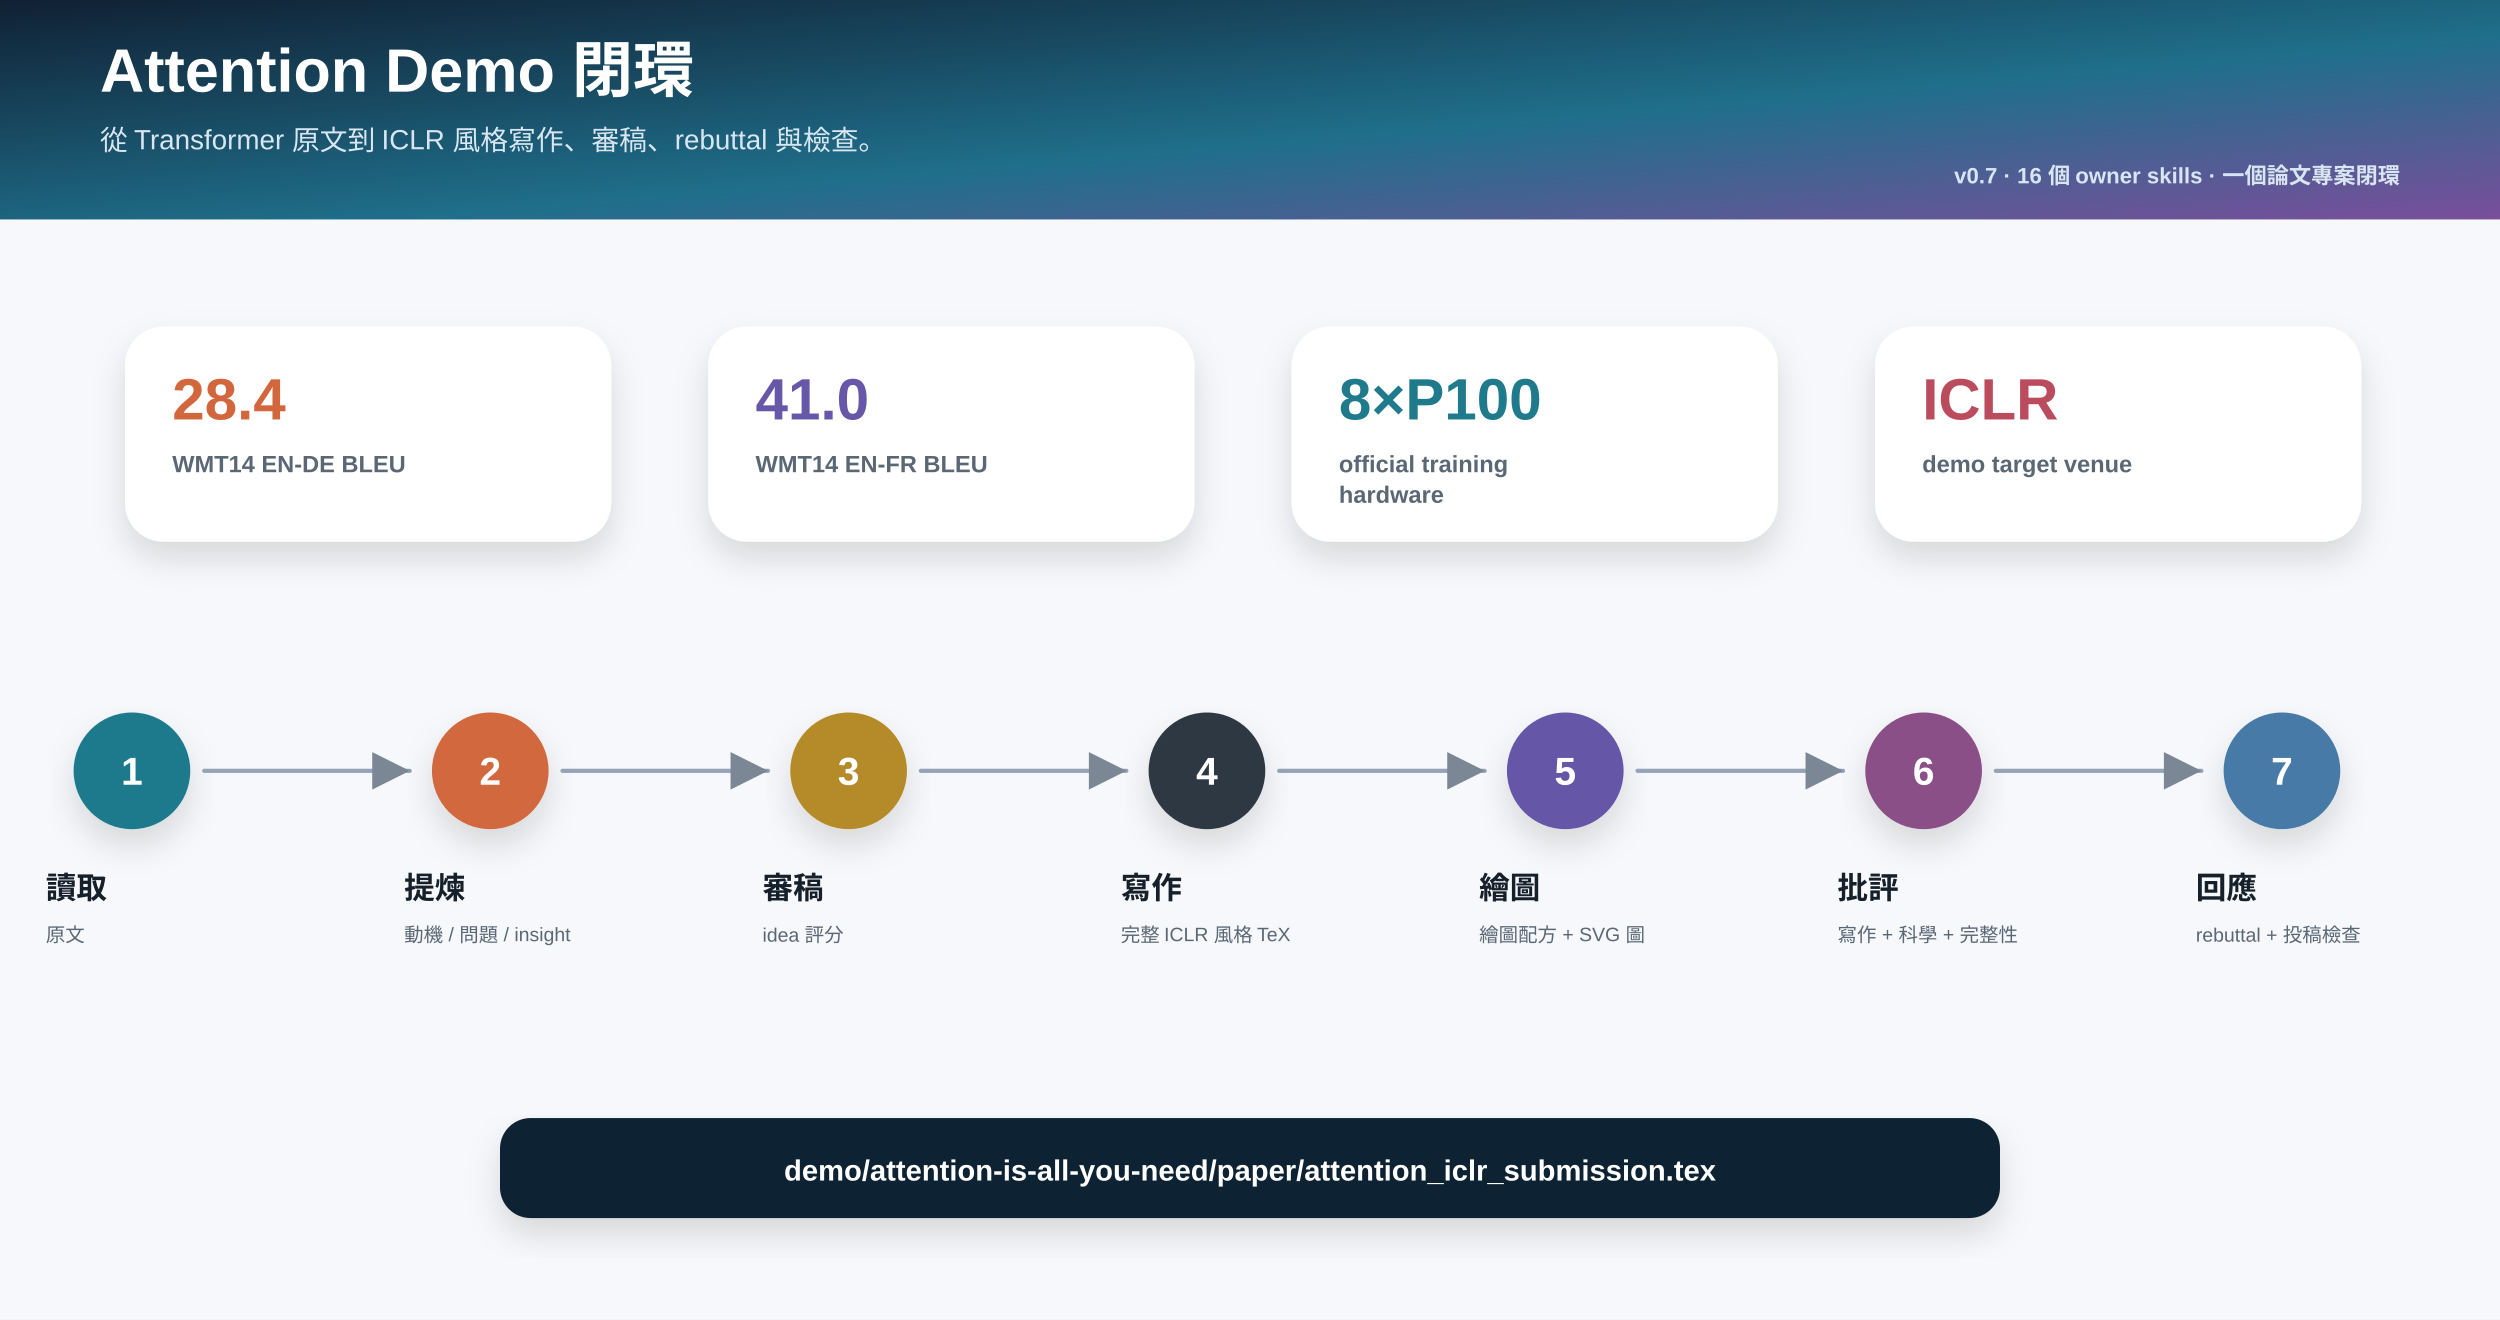
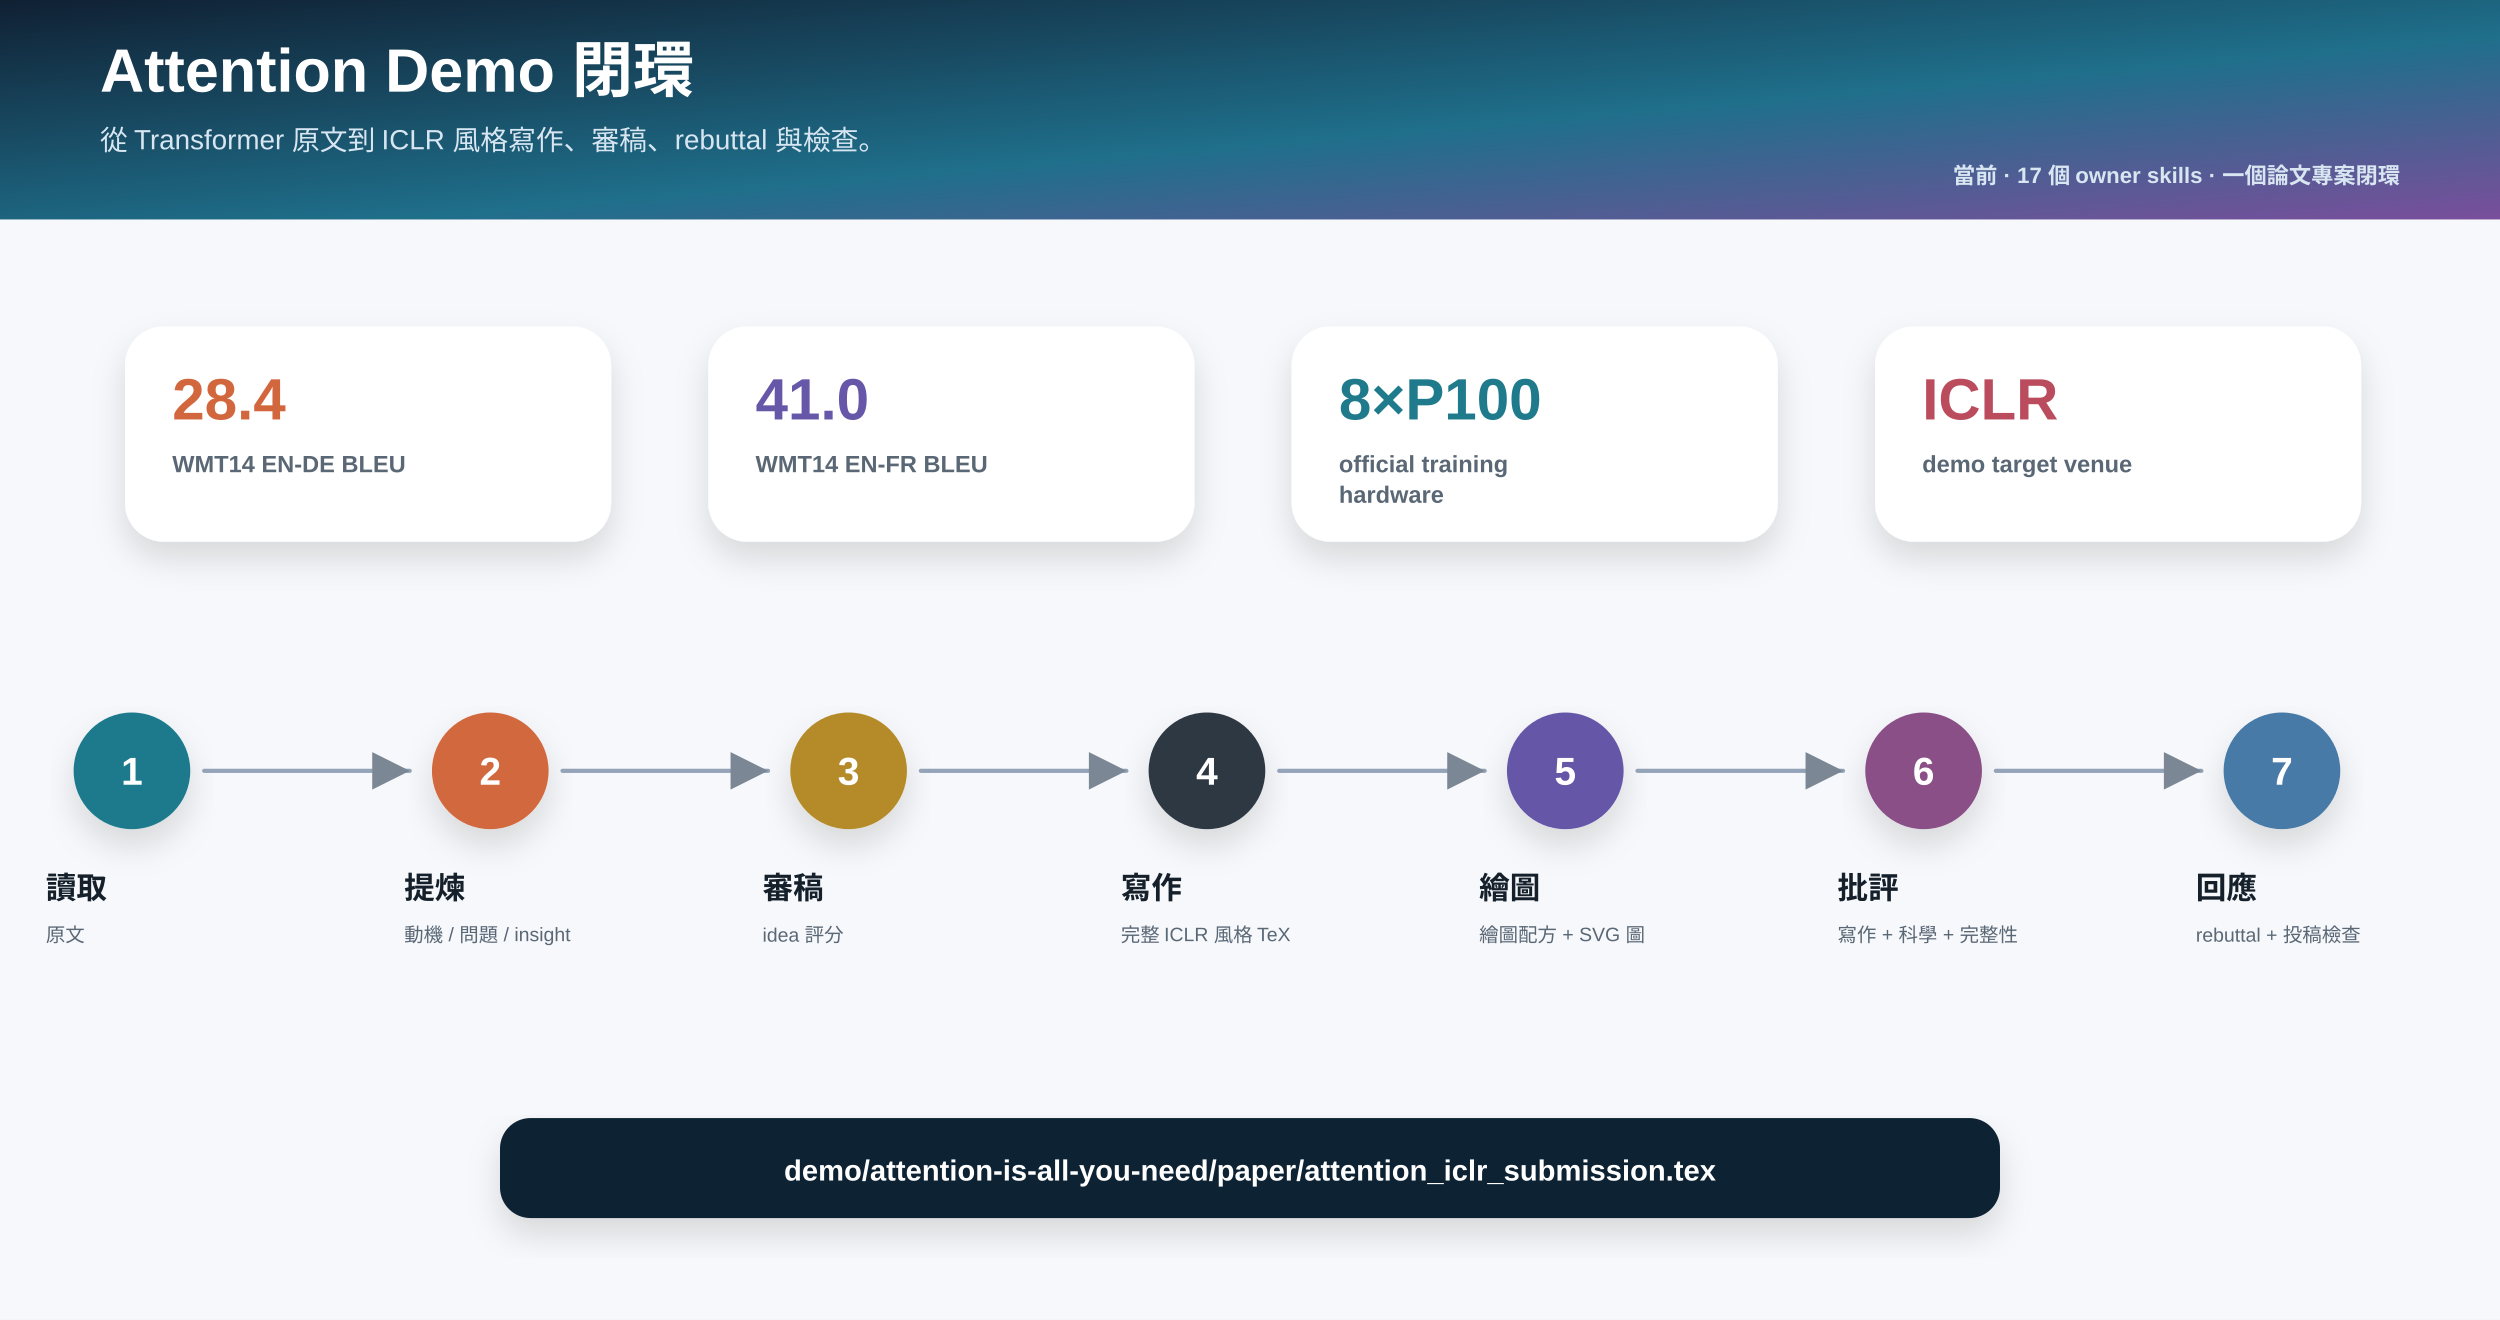
<svg xmlns="http://www.w3.org/2000/svg" width="1800" height="950" viewBox="0 0 1800 950">
  <defs>
    <linearGradient id="header" x1="0" y1="0" x2="1" y2="1">
      <stop offset="0" stop-color="#102033" />
      <stop offset="0.58" stop-color="#1F6F8B" />
      <stop offset="1" stop-color="#7A4E9B" />
    </linearGradient>
    <filter id="shadow" x="-20%" y="-20%" width="140%" height="160%">
      <feDropShadow dx="0" dy="12" stdDeviation="12" flood-color="#0B1826" flood-opacity="0.13" />
    </filter>
    <marker id="arrow" markerWidth="13" markerHeight="13" refX="11" refY="6.5" orient="auto">
      <path d="M2,2 L11,6.5 L2,11 Z" fill="#7B8794" />
    </marker>
  </defs>
  <style>text{font-family:Microsoft JhengHei, Segoe UI, Arial, sans-serif;dominant-baseline:auto} .mono{font-family:Consolas,Menlo,monospace}</style>
  <rect x="0" y="0" width="1800" height="950" rx="0" fill="#F6F8FB" stroke="none" stroke-width="2" />
  <rect x="0" y="0" width="1800" height="158" rx="0" fill="url(#header)" stroke="none" stroke-width="2" />
  <text x="72" y="66" font-size="44" font-weight="850" fill="#FFFFFF" text-anchor="start">Attention Demo 閉環</text>
  <text x="72" y="108" font-size="20" font-weight="500" fill="#D8E6F2" text-anchor="start">從 Transformer 原文到 ICLR 風格寫作、審稿、rebuttal 與檢查。</text>
-   <text x="1728" y="132" font-size="16" font-weight="650" fill="#D8E6F2" text-anchor="end">v0.7 · 16 個 owner skills · 一個論文專案閉環</text>
+   <text x="1728" y="132" font-size="16" font-weight="650" fill="#D8E6F2" text-anchor="end">當前 · 17 個 owner skills · 一個論文專案閉環</text>
  <rect x="90" y="235" width="350" height="155" rx="28" fill="#FFFFFF" stroke="none" stroke-width="2" filter="url(#shadow)" />
  <text x="124" y="302" font-size="42" font-weight="860" fill="#D2673D" text-anchor="start">28.4</text>
  <text x="124" y="340" font-size="17" font-weight="560" fill="#5A6775" text-anchor="start">WMT14 EN-DE BLEU</text>
  <rect x="510" y="235" width="350" height="155" rx="28" fill="#FFFFFF" stroke="none" stroke-width="2" filter="url(#shadow)" />
  <text x="544" y="302" font-size="42" font-weight="860" fill="#6657A8" text-anchor="start">41.0</text>
  <text x="544" y="340" font-size="17" font-weight="560" fill="#5A6775" text-anchor="start">WMT14 EN-FR BLEU</text>
  <rect x="930" y="235" width="350" height="155" rx="28" fill="#FFFFFF" stroke="none" stroke-width="2" filter="url(#shadow)" />
  <text x="964" y="302" font-size="42" font-weight="860" fill="#1F7A8C" text-anchor="start">8×P100</text>
  <text x="964" y="340" font-size="17" font-weight="560" fill="#5A6775" text-anchor="start">official training</text>
  <text x="964" y="362" font-size="17" font-weight="560" fill="#5A6775" text-anchor="start">hardware</text>
  <rect x="1350" y="235" width="350" height="155" rx="28" fill="#FFFFFF" stroke="none" stroke-width="2" filter="url(#shadow)" />
  <text x="1384" y="302" font-size="42" font-weight="860" fill="#BA4C5E" text-anchor="start">ICLR</text>
  <text x="1384" y="340" font-size="17" font-weight="560" fill="#5A6775" text-anchor="start">demo target venue</text>
  <circle cx="95" cy="555" r="42" fill="#1F7A8C" filter="url(#shadow)" />
  <text x="95" y="565" font-size="28" font-weight="850" fill="#FFFFFF" text-anchor="middle">1</text>
  <text x="33" y="647" font-size="22" font-weight="820" fill="#15202B" text-anchor="start">讀取</text>
  <text x="33" y="678" font-size="14" font-weight="520" fill="#5A6775" text-anchor="start">原文</text>
  <line x1="147" y1="555" x2="295" y2="555" stroke="#94A3B8" stroke-width="3" stroke-linecap="round" marker-end="url(#arrow)" />
  <circle cx="353" cy="555" r="42" fill="#D2673D" filter="url(#shadow)" />
  <text x="353" y="565" font-size="28" font-weight="850" fill="#FFFFFF" text-anchor="middle">2</text>
  <text x="291" y="647" font-size="22" font-weight="820" fill="#15202B" text-anchor="start">提煉</text>
  <text x="291" y="678" font-size="14" font-weight="520" fill="#5A6775" text-anchor="start">動機 / 問題 / insight</text>
  <line x1="405" y1="555" x2="553" y2="555" stroke="#94A3B8" stroke-width="3" stroke-linecap="round" marker-end="url(#arrow)" />
  <circle cx="611" cy="555" r="42" fill="#B58B2A" filter="url(#shadow)" />
  <text x="611" y="565" font-size="28" font-weight="850" fill="#FFFFFF" text-anchor="middle">3</text>
  <text x="549" y="647" font-size="22" font-weight="820" fill="#15202B" text-anchor="start">審稿</text>
  <text x="549" y="678" font-size="14" font-weight="520" fill="#5A6775" text-anchor="start">idea 評分</text>
  <line x1="663" y1="555" x2="811" y2="555" stroke="#94A3B8" stroke-width="3" stroke-linecap="round" marker-end="url(#arrow)" />
  <circle cx="869" cy="555" r="42" fill="#2D3742" filter="url(#shadow)" />
  <text x="869" y="565" font-size="28" font-weight="850" fill="#FFFFFF" text-anchor="middle">4</text>
  <text x="807" y="647" font-size="22" font-weight="820" fill="#15202B" text-anchor="start">寫作</text>
  <text x="807" y="678" font-size="14" font-weight="520" fill="#5A6775" text-anchor="start">完整 ICLR 風格 TeX</text>
  <line x1="921" y1="555" x2="1069" y2="555" stroke="#94A3B8" stroke-width="3" stroke-linecap="round" marker-end="url(#arrow)" />
  <circle cx="1127" cy="555" r="42" fill="#6657A8" filter="url(#shadow)" />
  <text x="1127" y="565" font-size="28" font-weight="850" fill="#FFFFFF" text-anchor="middle">5</text>
  <text x="1065" y="647" font-size="22" font-weight="820" fill="#15202B" text-anchor="start">繪圖</text>
  <text x="1065" y="678" font-size="14" font-weight="520" fill="#5A6775" text-anchor="start">繪圖配方 + SVG 圖</text>
  <line x1="1179" y1="555" x2="1327" y2="555" stroke="#94A3B8" stroke-width="3" stroke-linecap="round" marker-end="url(#arrow)" />
  <circle cx="1385" cy="555" r="42" fill="#8A4F86" filter="url(#shadow)" />
  <text x="1385" y="565" font-size="28" font-weight="850" fill="#FFFFFF" text-anchor="middle">6</text>
  <text x="1323" y="647" font-size="22" font-weight="820" fill="#15202B" text-anchor="start">批評</text>
  <text x="1323" y="678" font-size="14" font-weight="520" fill="#5A6775" text-anchor="start">寫作 + 科學 + 完整性</text>
  <line x1="1437" y1="555" x2="1585" y2="555" stroke="#94A3B8" stroke-width="3" stroke-linecap="round" marker-end="url(#arrow)" />
  <circle cx="1643" cy="555" r="42" fill="#477AA6" filter="url(#shadow)" />
  <text x="1643" y="565" font-size="28" font-weight="850" fill="#FFFFFF" text-anchor="middle">7</text>
  <text x="1581" y="647" font-size="22" font-weight="820" fill="#15202B" text-anchor="start">回應</text>
  <text x="1581" y="678" font-size="14" font-weight="520" fill="#5A6775" text-anchor="start">rebuttal + 投稿檢查</text>
  <rect x="360" y="805" width="1080" height="72" rx="22" fill="#102033" stroke="none" stroke-width="2" filter="url(#shadow)" />
  <text x="900" y="850" font-size="21" font-weight="780" fill="#FFFFFF" text-anchor="middle">demo/attention-is-all-you-need/paper/attention_iclr_submission.tex</text>
</svg>
